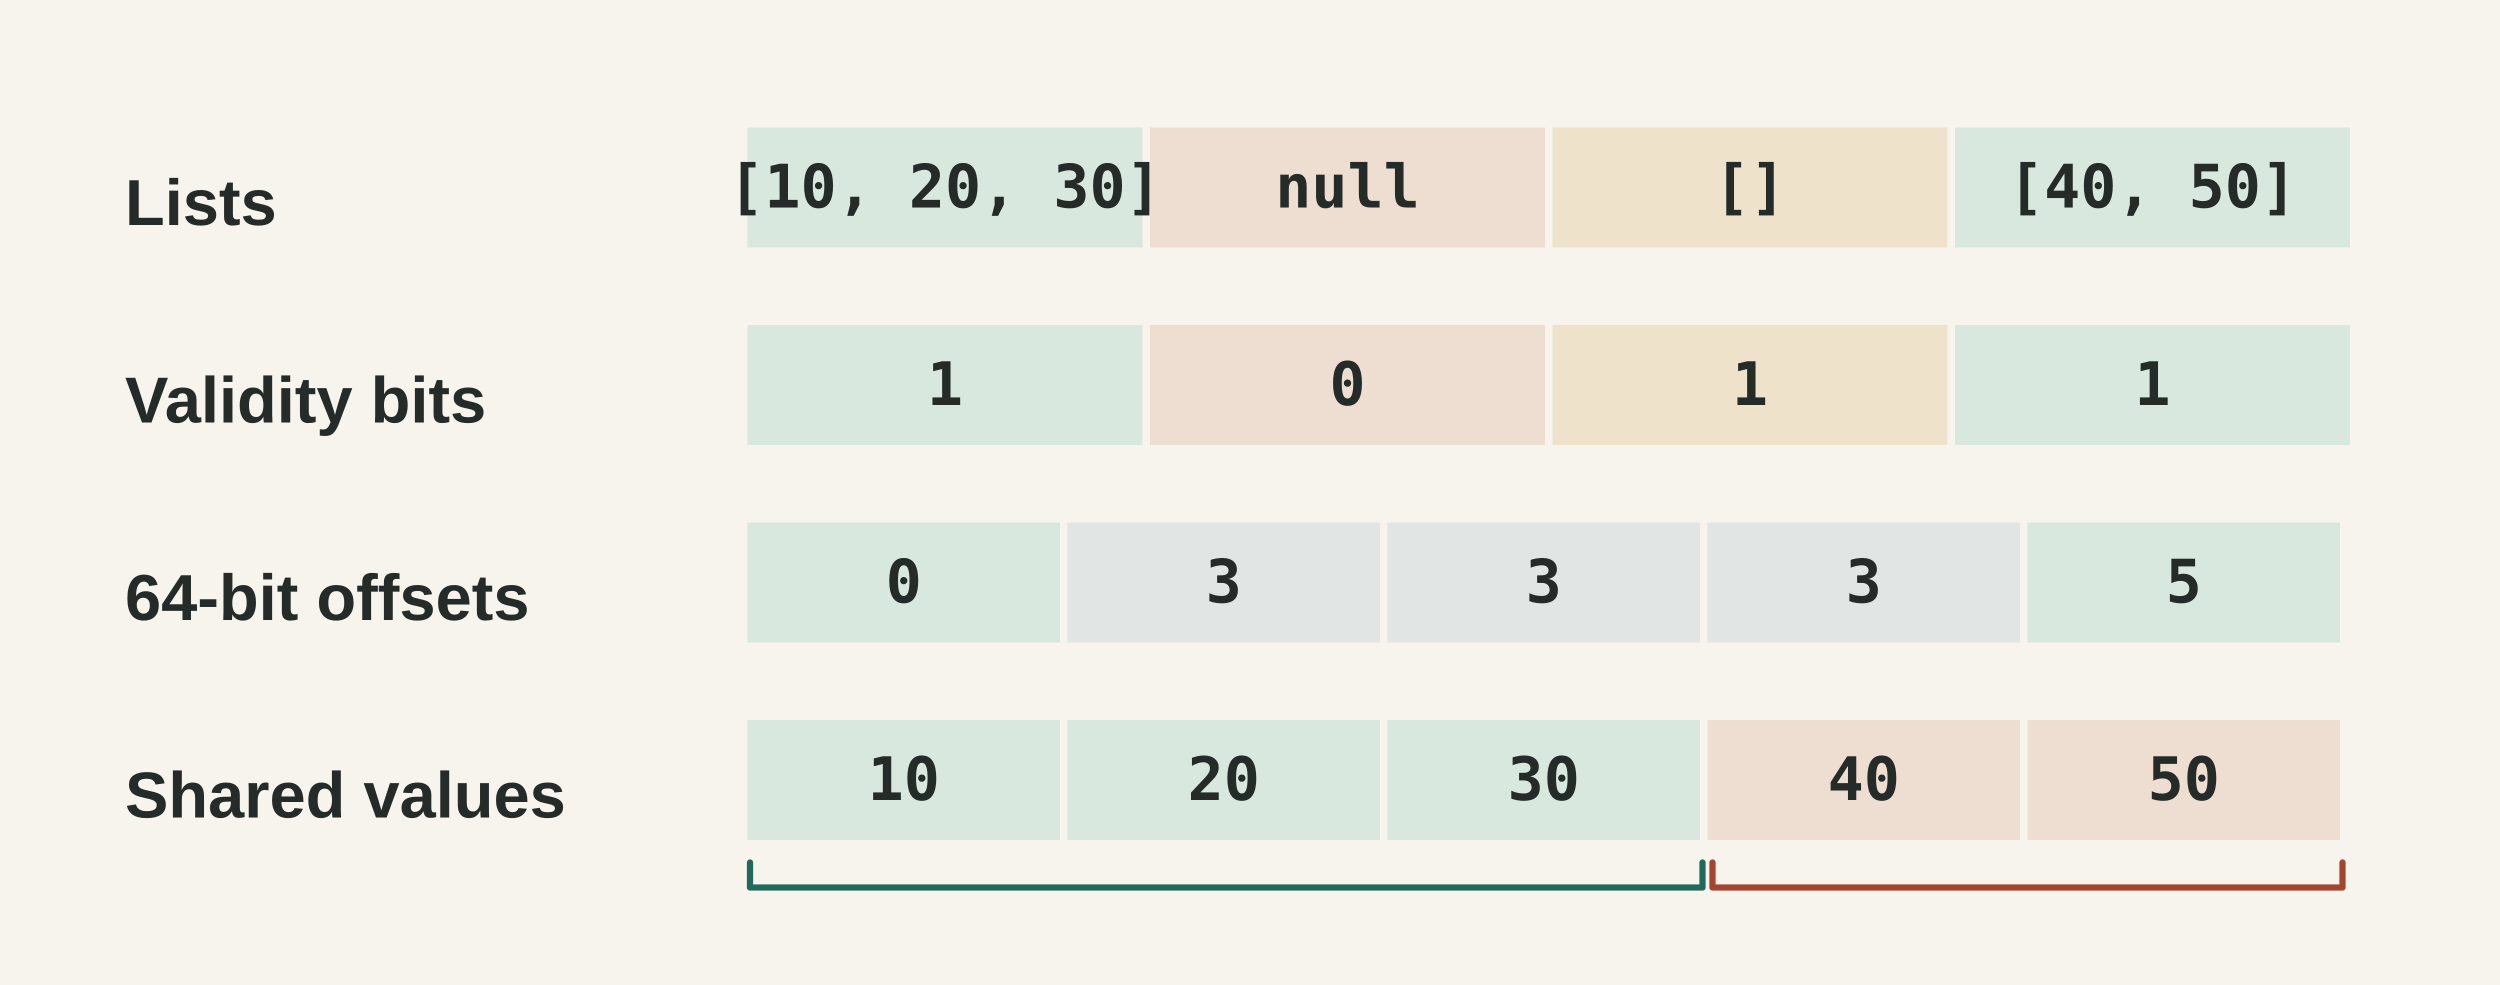
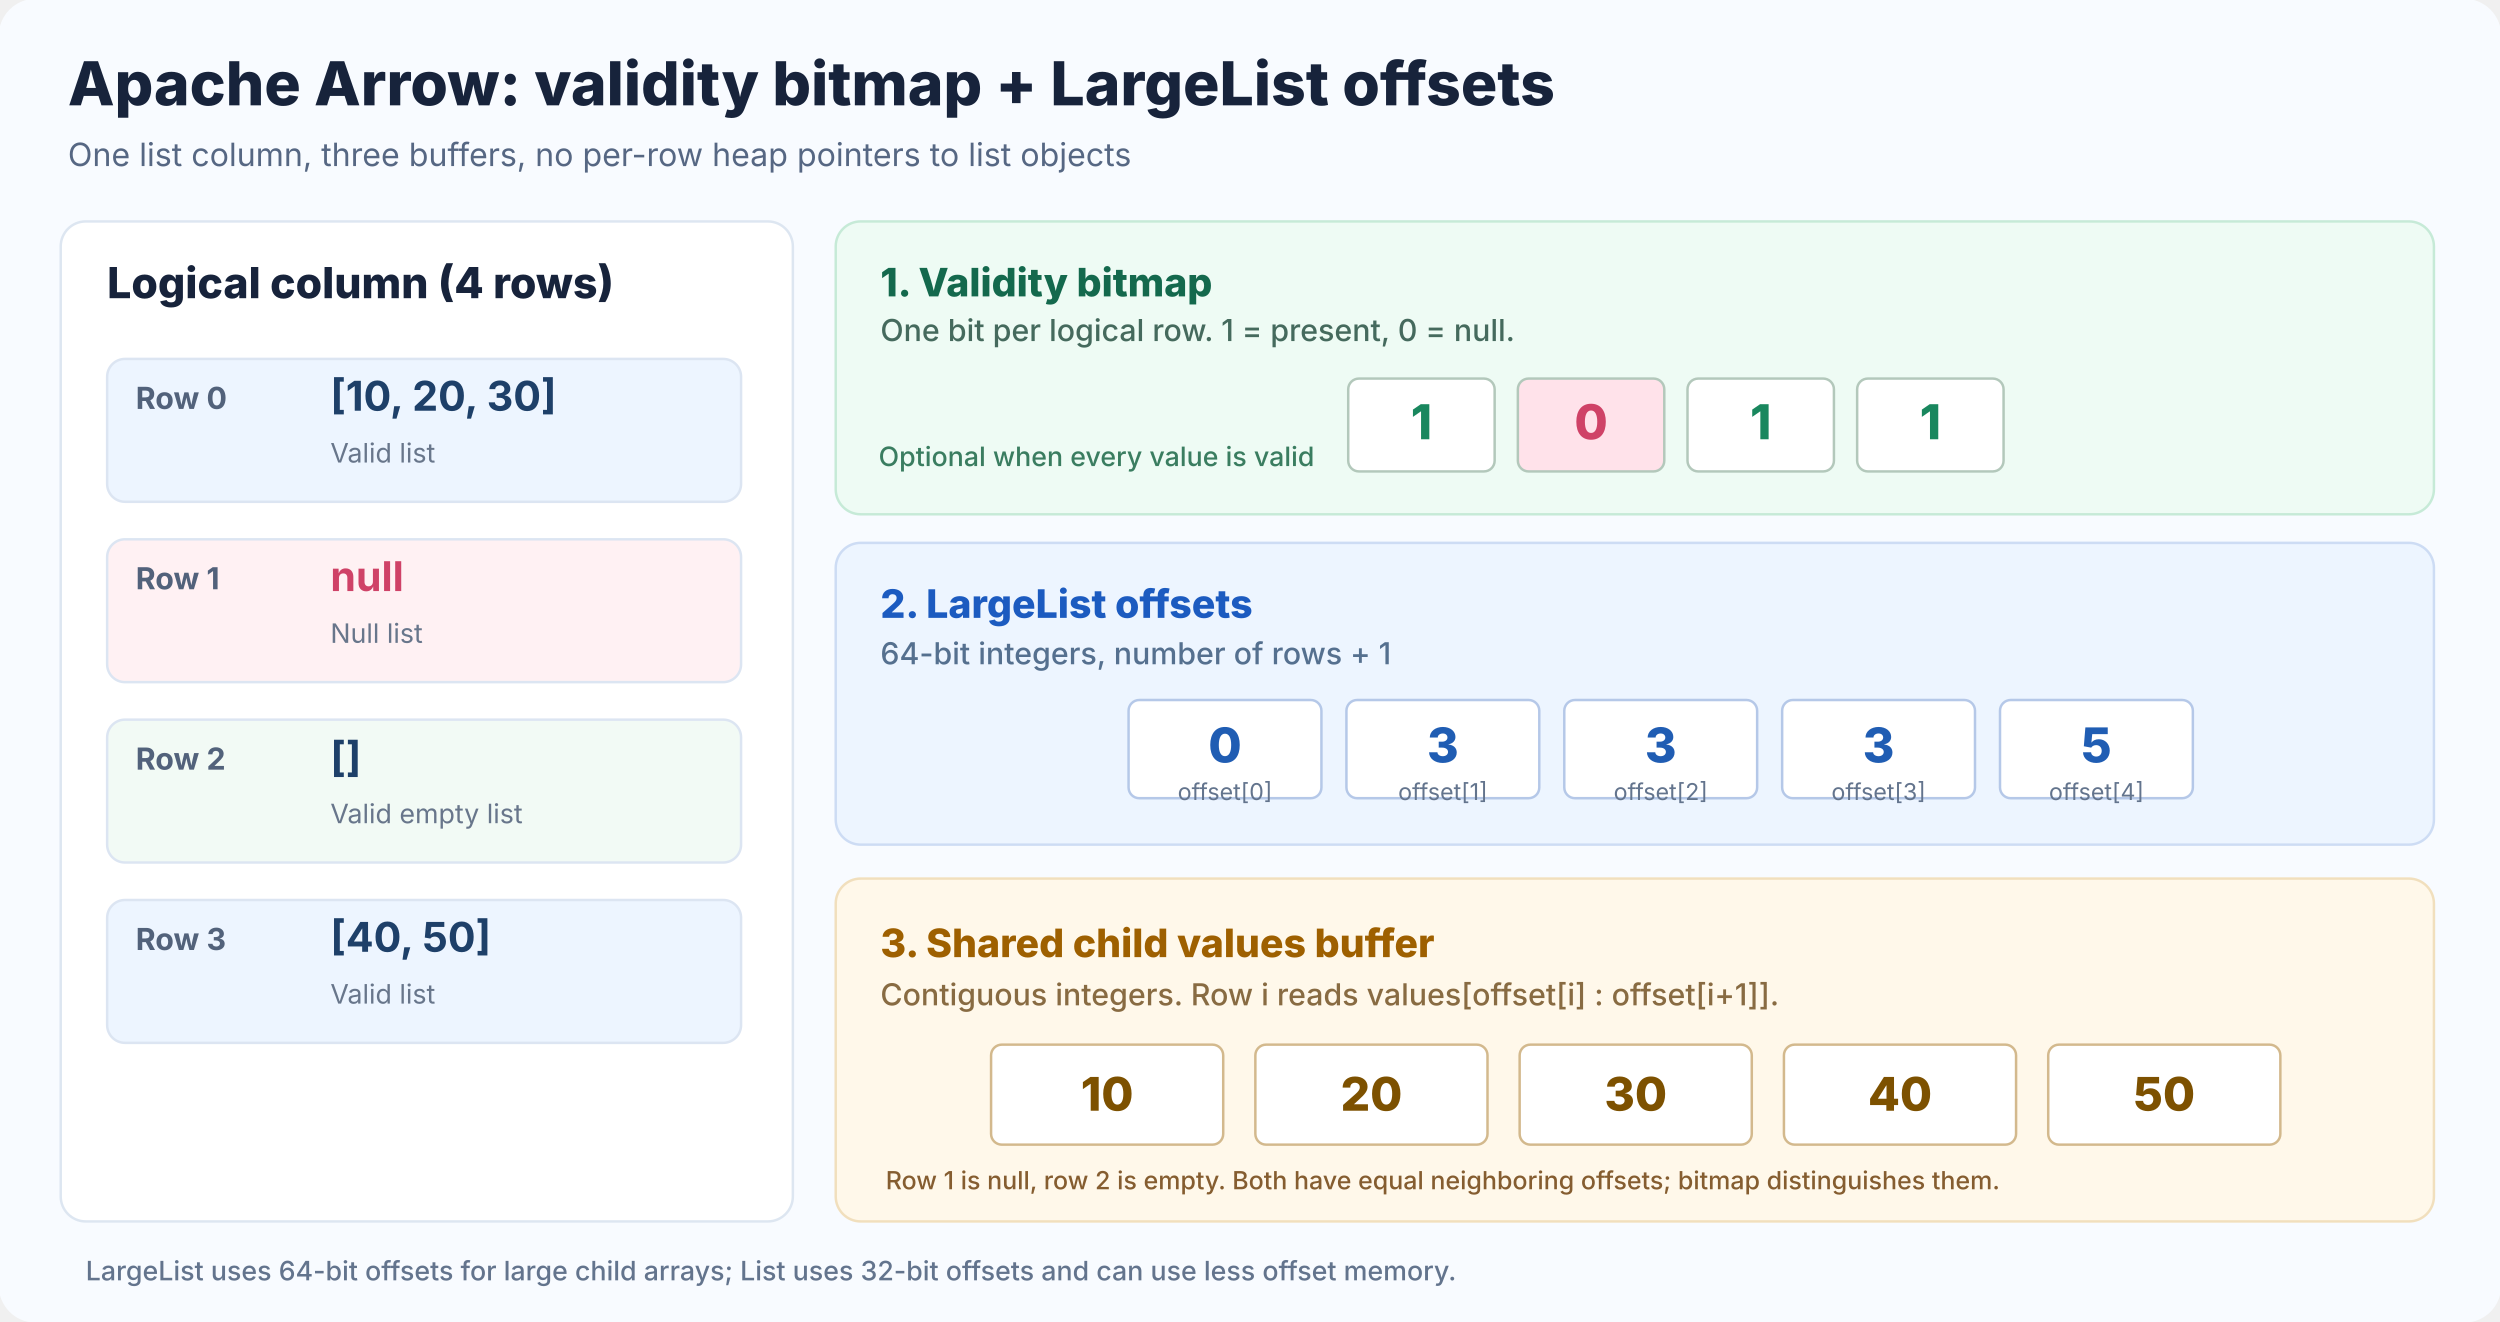
- <svg xmlns="http://www.w3.org/2000/svg" viewBox="0 0 1000 394" role="img" aria-labelledby="title desc">
-   <rect x="0" y="0" width="1000" height="394" fill="#f7f4ed" />
-   <text x="50" y="90" text-anchor="start" font-family="Arial, Helvetica, sans-serif" font-size="26" font-weight="700" fill="#252b29">Lists</text>
-   <text x="50" y="169" text-anchor="start" font-family="Arial, Helvetica, sans-serif" font-size="26" font-weight="700" fill="#252b29">Validity bits</text>
-   <text x="50" y="248" text-anchor="start" font-family="Arial, Helvetica, sans-serif" font-size="26" font-weight="700" fill="#252b29">64-bit offsets</text>
-   <text x="50" y="327" text-anchor="start" font-family="Arial, Helvetica, sans-serif" font-size="26" font-weight="700" fill="#252b29">Shared values</text>
-   <rect x="299" y="51" width="158" height="48" fill="#d9e8de" />
-   <text x="378" y="83" text-anchor="middle" font-family="Menlo, Consolas, monospace" font-size="24" font-weight="700" fill="#252b29">[10, 20, 30]</text>
-   <rect x="460" y="51" width="158" height="48" fill="#eeddd1" />
-   <text x="539" y="83" text-anchor="middle" font-family="Menlo, Consolas, monospace" font-size="24" font-weight="700" fill="#252b29">null</text>
-   <rect x="621" y="51" width="158" height="48" fill="#eee3ca" />
-   <text x="700" y="83" text-anchor="middle" font-family="Menlo, Consolas, monospace" font-size="24" font-weight="700" fill="#252b29">[]</text>
-   <rect x="782" y="51" width="158" height="48" fill="#d9e8de" />
-   <text x="861" y="83" text-anchor="middle" font-family="Menlo, Consolas, monospace" font-size="24" font-weight="700" fill="#252b29">[40, 50]</text>
-   <rect x="299" y="130" width="158" height="48" fill="#d9e8de" />
-   <text x="378" y="162" text-anchor="middle" font-family="Menlo, Consolas, monospace" font-size="24" font-weight="700" fill="#252b29">1</text>
-   <rect x="460" y="130" width="158" height="48" fill="#eeddd1" />
-   <text x="539" y="162" text-anchor="middle" font-family="Menlo, Consolas, monospace" font-size="24" font-weight="700" fill="#252b29">0</text>
-   <rect x="621" y="130" width="158" height="48" fill="#eee3ca" />
-   <text x="700" y="162" text-anchor="middle" font-family="Menlo, Consolas, monospace" font-size="24" font-weight="700" fill="#252b29">1</text>
-   <rect x="782" y="130" width="158" height="48" fill="#d9e8de" />
-   <text x="861" y="162" text-anchor="middle" font-family="Menlo, Consolas, monospace" font-size="24" font-weight="700" fill="#252b29">1</text>
-   <rect x="299" y="209" width="125" height="48" fill="#d9e8de" />
-   <text x="361.5" y="241" text-anchor="middle" font-family="Menlo, Consolas, monospace" font-size="24" font-weight="700" fill="#252b29">0</text>
-   <rect x="427" y="209" width="125" height="48" fill="#e1e5e4" />
-   <text x="489.5" y="241" text-anchor="middle" font-family="Menlo, Consolas, monospace" font-size="24" font-weight="700" fill="#252b29">3</text>
-   <rect x="555" y="209" width="125" height="48" fill="#e1e5e4" />
-   <text x="617.5" y="241" text-anchor="middle" font-family="Menlo, Consolas, monospace" font-size="24" font-weight="700" fill="#252b29">3</text>
-   <rect x="683" y="209" width="125" height="48" fill="#e1e5e4" />
-   <text x="745.5" y="241" text-anchor="middle" font-family="Menlo, Consolas, monospace" font-size="24" font-weight="700" fill="#252b29">3</text>
-   <rect x="811" y="209" width="125" height="48" fill="#d9e8de" />
-   <text x="873.5" y="241" text-anchor="middle" font-family="Menlo, Consolas, monospace" font-size="24" font-weight="700" fill="#252b29">5</text>
-   <rect x="299" y="288" width="125" height="48" fill="#d9e8de" />
-   <text x="361.5" y="320" text-anchor="middle" font-family="Menlo, Consolas, monospace" font-size="24" font-weight="700" fill="#252b29">10</text>
-   <rect x="427" y="288" width="125" height="48" fill="#d9e8de" />
-   <text x="489.5" y="320" text-anchor="middle" font-family="Menlo, Consolas, monospace" font-size="24" font-weight="700" fill="#252b29">20</text>
-   <rect x="555" y="288" width="125" height="48" fill="#d9e8de" />
-   <text x="617.5" y="320" text-anchor="middle" font-family="Menlo, Consolas, monospace" font-size="24" font-weight="700" fill="#252b29">30</text>
-   <rect x="683" y="288" width="125" height="48" fill="#eeddd1" />
-   <text x="745.5" y="320" text-anchor="middle" font-family="Menlo, Consolas, monospace" font-size="24" font-weight="700" fill="#252b29">40</text>
-   <rect x="811" y="288" width="125" height="48" fill="#eeddd1" />
-   <text x="873.5" y="320" text-anchor="middle" font-family="Menlo, Consolas, monospace" font-size="24" font-weight="700" fill="#252b29">50</text>
-   <path d="M300 345V355H681V345" fill="none" stroke="#21685d" stroke-width="2.5" stroke-linecap="round" stroke-linejoin="round" />
-   <path d="M685 345V355H937V345" fill="none" stroke="#a3452f" stroke-width="2.5" stroke-linecap="round" stroke-linejoin="round" />
+ <svg xmlns="http://www.w3.org/2000/svg" width="1400" height="740" viewBox="0 0 1400 740" role="img" aria-label="Arrow LargeList column with four rows, validity bits 1 0 1 1, offsets 0 3 3 3 5, and a contiguous child values buffer of 10 20 30 40 50.">
+   <rect x="0" y="0" width="1400" height="740" rx="20" fill="#f8fbff" stroke="#f8fbff" stroke-width="1.4" />
+   <text x="38" y="59" font-family="Inter,Arial,sans-serif" font-size="34" font-weight="800" fill="#17233b" text-anchor="start">Apache Arrow: validity bitmap + LargeList offsets</text>
+   <text x="38" y="93" font-family="Inter,Arial,sans-serif" font-size="18" font-weight="400" fill="#566783" text-anchor="start">One list column, three buffers, no per-row heap pointers to list objects</text>
+   <rect x="34" y="124" width="410" height="560" rx="14" fill="#ffffff" stroke="#dde6f1" stroke-width="1.4" />
+   <text x="60" y="167" font-family="Inter,Arial,sans-serif" font-size="24" font-weight="800" fill="#17233b" text-anchor="start">Logical column (4 rows)</text>
+   <rect x="60" y="201" width="355" height="80" rx="10" fill="#edf5ff" stroke="#dce5f2" stroke-width="1.4" />
+   <text x="76" y="229" font-family="Inter,Arial,sans-serif" font-size="17" font-weight="700" fill="#52627b" text-anchor="start">Row 0</text>
+   <text x="185" y="230" font-family="Inter,Arial,sans-serif" font-size="23" font-weight="700" fill="#1e4069" text-anchor="start">[10, 20, 30]</text>
+   <text x="185" y="259" font-family="Inter,Arial,sans-serif" font-size="15" font-weight="400" fill="#68768b" text-anchor="start">Valid list</text>
+   <rect x="60" y="302" width="355" height="80" rx="10" fill="#fff1f3" stroke="#dce5f2" stroke-width="1.4" />
+   <text x="76" y="330" font-family="Inter,Arial,sans-serif" font-size="17" font-weight="700" fill="#52627b" text-anchor="start">Row 1</text>
+   <text x="185" y="331" font-family="Inter,Arial,sans-serif" font-size="23" font-weight="700" fill="#cf4267" text-anchor="start">null</text>
+   <text x="185" y="360" font-family="Inter,Arial,sans-serif" font-size="15" font-weight="400" fill="#68768b" text-anchor="start">Null list</text>
+   <rect x="60" y="403" width="355" height="80" rx="10" fill="#f2faf5" stroke="#dce5f2" stroke-width="1.4" />
+   <text x="76" y="431" font-family="Inter,Arial,sans-serif" font-size="17" font-weight="700" fill="#52627b" text-anchor="start">Row 2</text>
+   <text x="185" y="432" font-family="Inter,Arial,sans-serif" font-size="23" font-weight="700" fill="#1e4069" text-anchor="start">[]</text>
+   <text x="185" y="461" font-family="Inter,Arial,sans-serif" font-size="15" font-weight="400" fill="#68768b" text-anchor="start">Valid empty list</text>
+   <rect x="60" y="504" width="355" height="80" rx="10" fill="#edf5ff" stroke="#dce5f2" stroke-width="1.4" />
+   <text x="76" y="532" font-family="Inter,Arial,sans-serif" font-size="17" font-weight="700" fill="#52627b" text-anchor="start">Row 3</text>
+   <text x="185" y="533" font-family="Inter,Arial,sans-serif" font-size="23" font-weight="700" fill="#1e4069" text-anchor="start">[40, 50]</text>
+   <text x="185" y="562" font-family="Inter,Arial,sans-serif" font-size="15" font-weight="400" fill="#68768b" text-anchor="start">Valid list</text>
+   <rect x="468" y="124" width="895" height="164" rx="14" fill="#eefbf4" stroke="#c6ead7" stroke-width="1.4" />
+   <text x="493" y="166" font-family="Inter,Arial,sans-serif" font-size="22" font-weight="800" fill="#14694d" text-anchor="start">1. Validity bitmap</text>
+   <text x="493" y="191" font-family="Inter,Arial,sans-serif" font-size="17" font-weight="500" fill="#456a5d" text-anchor="start">One bit per logical row. 1 = present, 0 = null.</text>
+   <rect x="755" y="212" width="82" height="52" rx="6" fill="#ffffff" stroke="#b3c8bb" stroke-width="1.4" />
+   <text x="796" y="246" font-family="Inter,Arial,sans-serif" font-size="27" font-weight="800" fill="#19875e" text-anchor="middle">1</text>
+   <rect x="850" y="212" width="82" height="52" rx="6" fill="#ffe2ea" stroke="#b3c8bb" stroke-width="1.4" />
+   <text x="891" y="246" font-family="Inter,Arial,sans-serif" font-size="27" font-weight="800" fill="#cf4267" text-anchor="middle">0</text>
+   <rect x="945" y="212" width="82" height="52" rx="6" fill="#ffffff" stroke="#b3c8bb" stroke-width="1.4" />
+   <text x="986" y="246" font-family="Inter,Arial,sans-serif" font-size="27" font-weight="800" fill="#19875e" text-anchor="middle">1</text>
+   <rect x="1040" y="212" width="82" height="52" rx="6" fill="#ffffff" stroke="#b3c8bb" stroke-width="1.4" />
+   <text x="1081" y="246" font-family="Inter,Arial,sans-serif" font-size="27" font-weight="800" fill="#19875e" text-anchor="middle">1</text>
+   <text x="492" y="261" font-family="Inter,Arial,sans-serif" font-size="15" font-weight="500" fill="#3a7d60" text-anchor="start">Optional when every value is valid</text>
+   <rect x="468" y="304" width="895" height="169" rx="14" fill="#edf5ff" stroke="#cddcf4" stroke-width="1.4" />
+   <text x="493" y="346" font-family="Inter,Arial,sans-serif" font-size="22" font-weight="800" fill="#1c5bc0" text-anchor="start">2. LargeList offsets</text>
+   <text x="493" y="372" font-family="Inter,Arial,sans-serif" font-size="17" font-weight="500" fill="#55708f" text-anchor="start">64-bit integers, number of rows + 1</text>
+   <rect x="632" y="392" width="108" height="55" rx="6" fill="#ffffff" stroke="#b5c8e8" stroke-width="1.4" />
+   <text x="686" y="427" font-family="Inter,Arial,sans-serif" font-size="27" font-weight="800" fill="#205db3" text-anchor="middle">0</text>
+   <text x="686" y="448" font-family="Inter,Arial,sans-serif" font-size="13" font-weight="400" fill="#63748d" text-anchor="middle">offset[0]</text>
+   <rect x="754" y="392" width="108" height="55" rx="6" fill="#ffffff" stroke="#b5c8e8" stroke-width="1.4" />
+   <text x="808" y="427" font-family="Inter,Arial,sans-serif" font-size="27" font-weight="800" fill="#205db3" text-anchor="middle">3</text>
+   <text x="808" y="448" font-family="Inter,Arial,sans-serif" font-size="13" font-weight="400" fill="#63748d" text-anchor="middle">offset[1]</text>
+   <rect x="876" y="392" width="108" height="55" rx="6" fill="#ffffff" stroke="#b5c8e8" stroke-width="1.4" />
+   <text x="930" y="427" font-family="Inter,Arial,sans-serif" font-size="27" font-weight="800" fill="#205db3" text-anchor="middle">3</text>
+   <text x="930" y="448" font-family="Inter,Arial,sans-serif" font-size="13" font-weight="400" fill="#63748d" text-anchor="middle">offset[2]</text>
+   <rect x="998" y="392" width="108" height="55" rx="6" fill="#ffffff" stroke="#b5c8e8" stroke-width="1.4" />
+   <text x="1052" y="427" font-family="Inter,Arial,sans-serif" font-size="27" font-weight="800" fill="#205db3" text-anchor="middle">3</text>
+   <text x="1052" y="448" font-family="Inter,Arial,sans-serif" font-size="13" font-weight="400" fill="#63748d" text-anchor="middle">offset[3]</text>
+   <rect x="1120" y="392" width="108" height="55" rx="6" fill="#ffffff" stroke="#b5c8e8" stroke-width="1.4" />
+   <text x="1174" y="427" font-family="Inter,Arial,sans-serif" font-size="27" font-weight="800" fill="#205db3" text-anchor="middle">5</text>
+   <text x="1174" y="448" font-family="Inter,Arial,sans-serif" font-size="13" font-weight="400" fill="#63748d" text-anchor="middle">offset[4]</text>
+   <rect x="468" y="492" width="895" height="192" rx="14" fill="#fff8ea" stroke="#f1dfbd" stroke-width="1.4" />
+   <text x="493" y="536" font-family="Inter,Arial,sans-serif" font-size="22" font-weight="800" fill="#9e6000" text-anchor="start">3. Shared child values buffer</text>
+   <text x="493" y="563" font-family="Inter,Arial,sans-serif" font-size="17" font-weight="500" fill="#886b42" text-anchor="start">Contiguous integers. Row i reads values[offset[i] : offset[i+1]].</text>
+   <rect x="555" y="585" width="130" height="56" rx="6" fill="#fff" stroke="#d3b98d" stroke-width="1.4" />
+   <text x="620" y="622" font-family="Inter,Arial,sans-serif" font-size="26" font-weight="800" fill="#7d5100" text-anchor="middle">10</text>
+   <rect x="703" y="585" width="130" height="56" rx="6" fill="#fff" stroke="#d3b98d" stroke-width="1.4" />
+   <text x="768" y="622" font-family="Inter,Arial,sans-serif" font-size="26" font-weight="800" fill="#7d5100" text-anchor="middle">20</text>
+   <rect x="851" y="585" width="130" height="56" rx="6" fill="#fff" stroke="#d3b98d" stroke-width="1.4" />
+   <text x="916" y="622" font-family="Inter,Arial,sans-serif" font-size="26" font-weight="800" fill="#7d5100" text-anchor="middle">30</text>
+   <rect x="999" y="585" width="130" height="56" rx="6" fill="#fff" stroke="#d3b98d" stroke-width="1.4" />
+   <text x="1064" y="622" font-family="Inter,Arial,sans-serif" font-size="26" font-weight="800" fill="#7d5100" text-anchor="middle">40</text>
+   <rect x="1147" y="585" width="130" height="56" rx="6" fill="#fff" stroke="#d3b98d" stroke-width="1.4" />
+   <text x="1212" y="622" font-family="Inter,Arial,sans-serif" font-size="26" font-weight="800" fill="#7d5100" text-anchor="middle">50</text>
+   <text x="496" y="666" font-family="Inter,Arial,sans-serif" font-size="14" font-weight="500" fill="#855d30" text-anchor="start">Row 1 is null, row 2 is empty. Both have equal neighboring offsets; bitmap distinguishes them.</text>
+   <text x="48" y="717" font-family="Inter,Arial,sans-serif" font-size="15" font-weight="500" fill="#63748d" text-anchor="start">LargeList uses 64-bit offsets for large child arrays; List uses 32-bit offsets and can use less offset memory.</text>
</svg>
